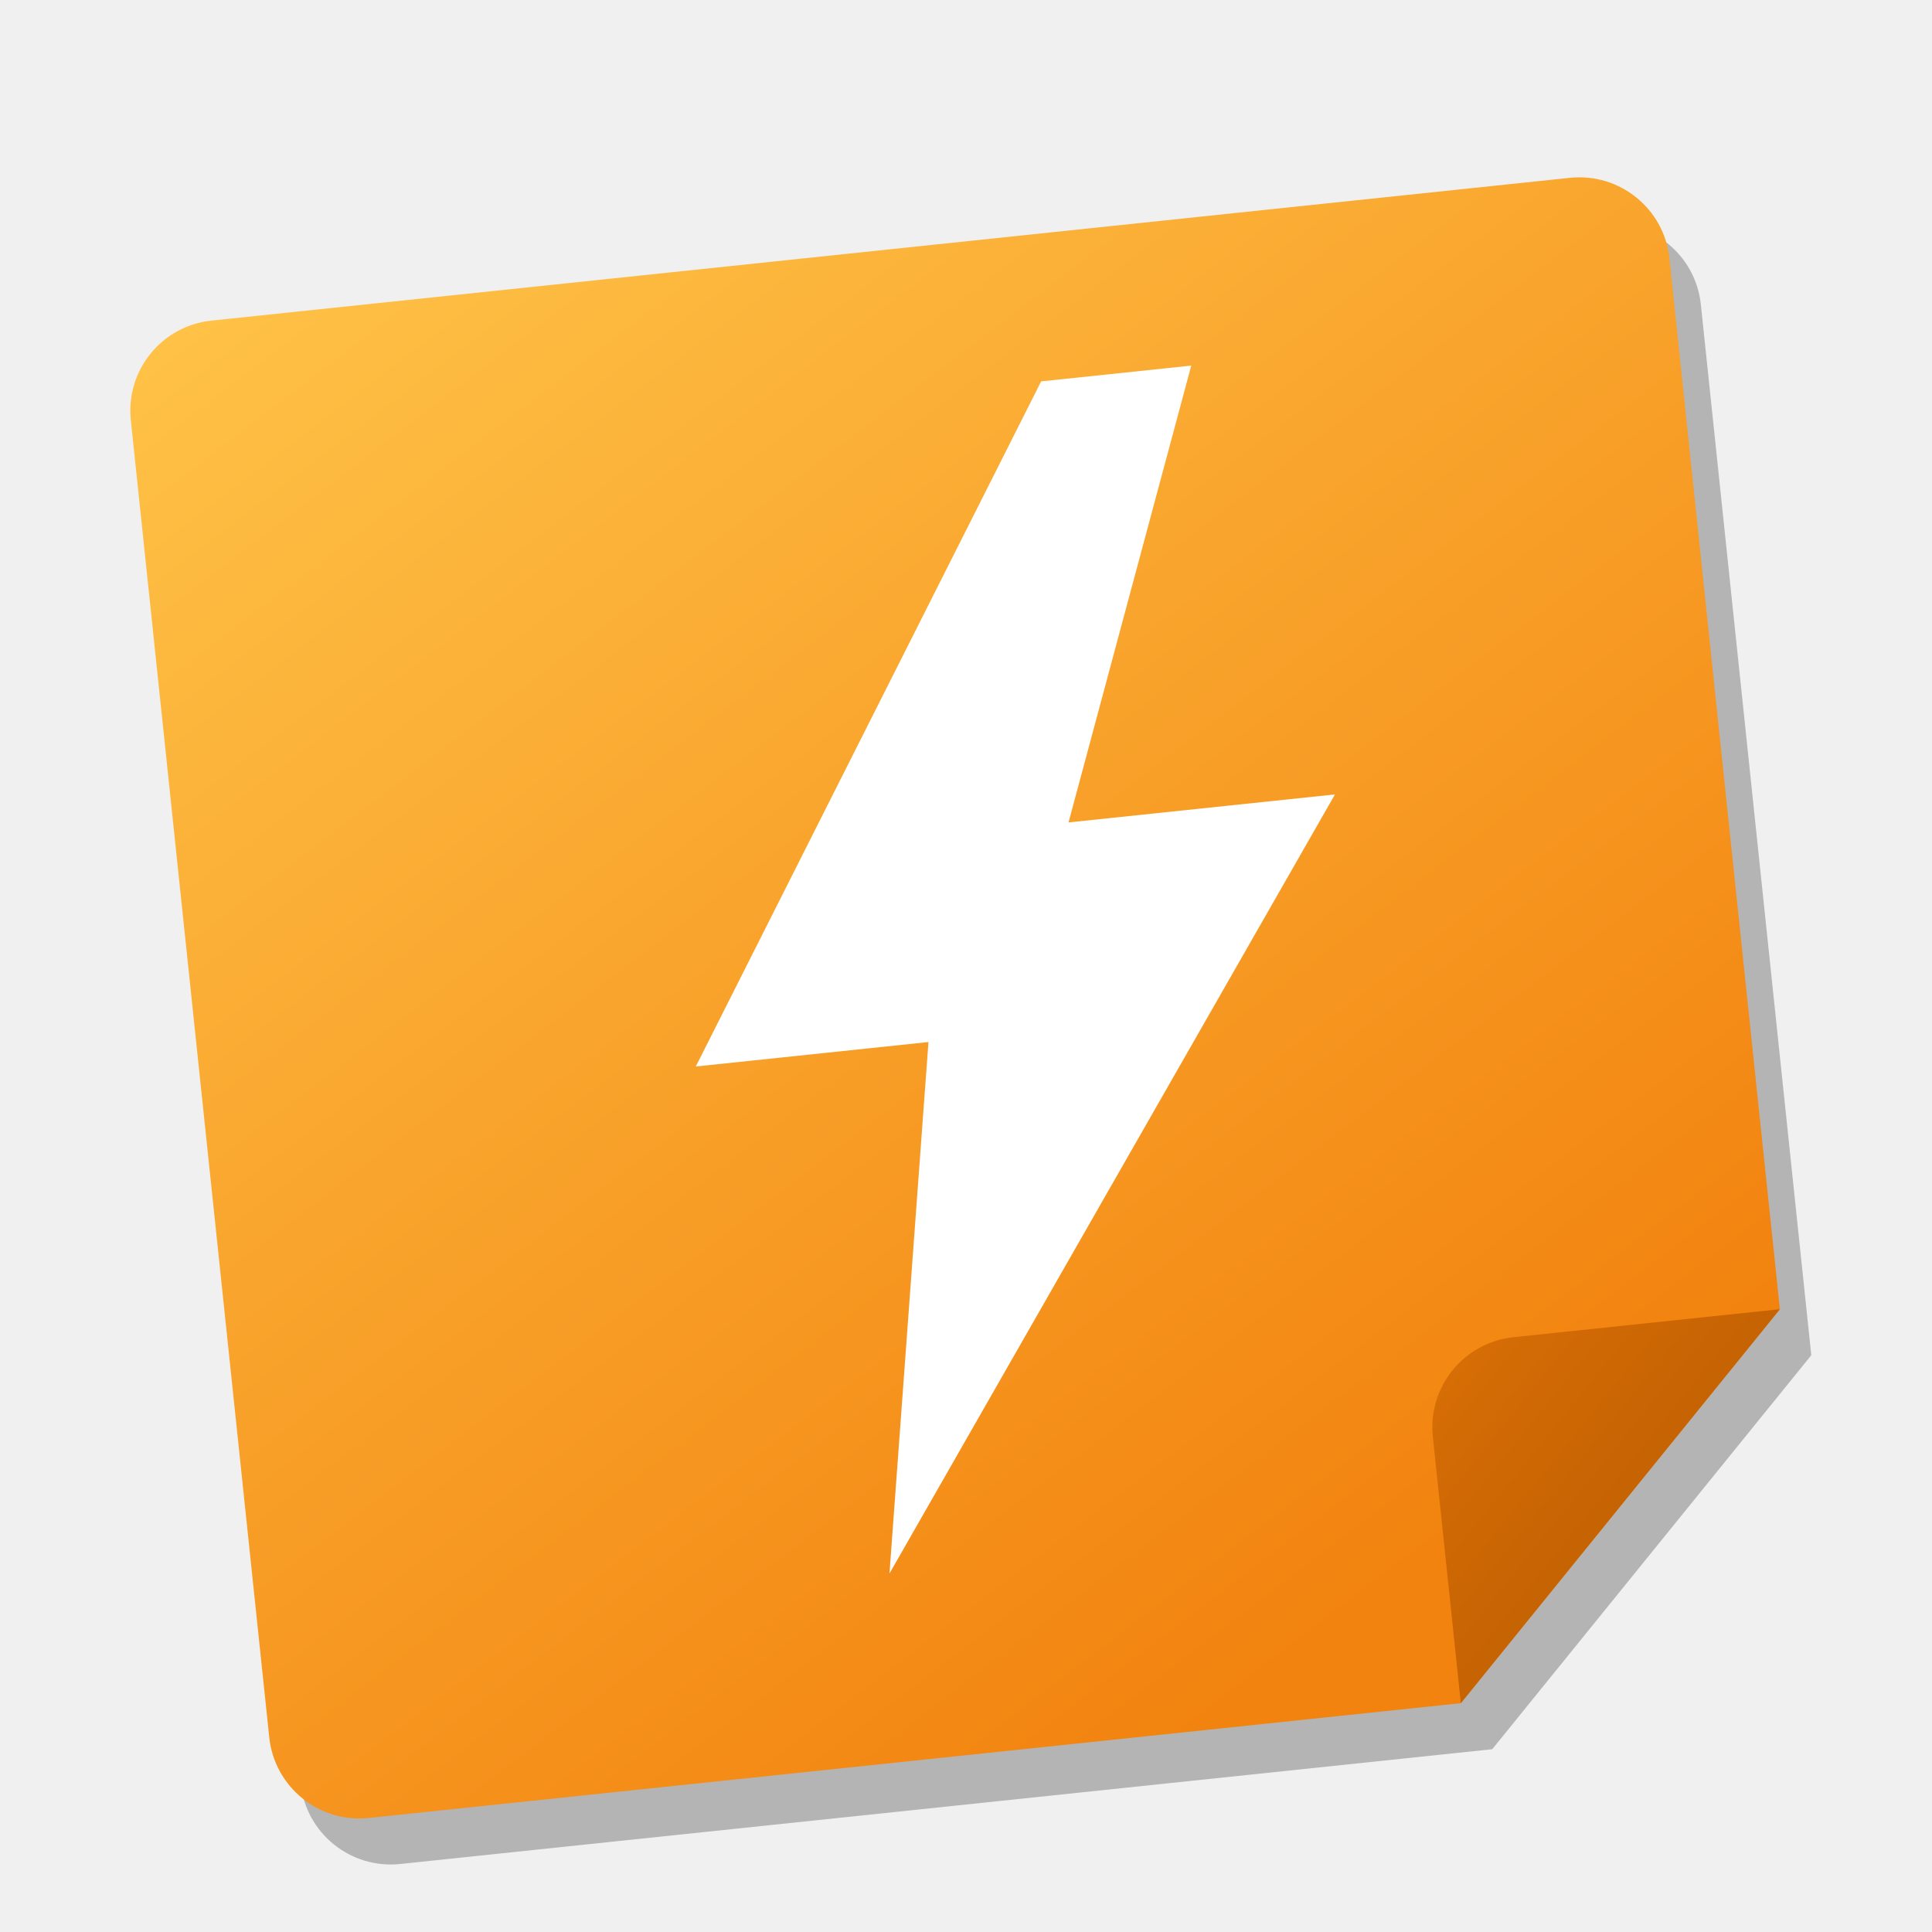
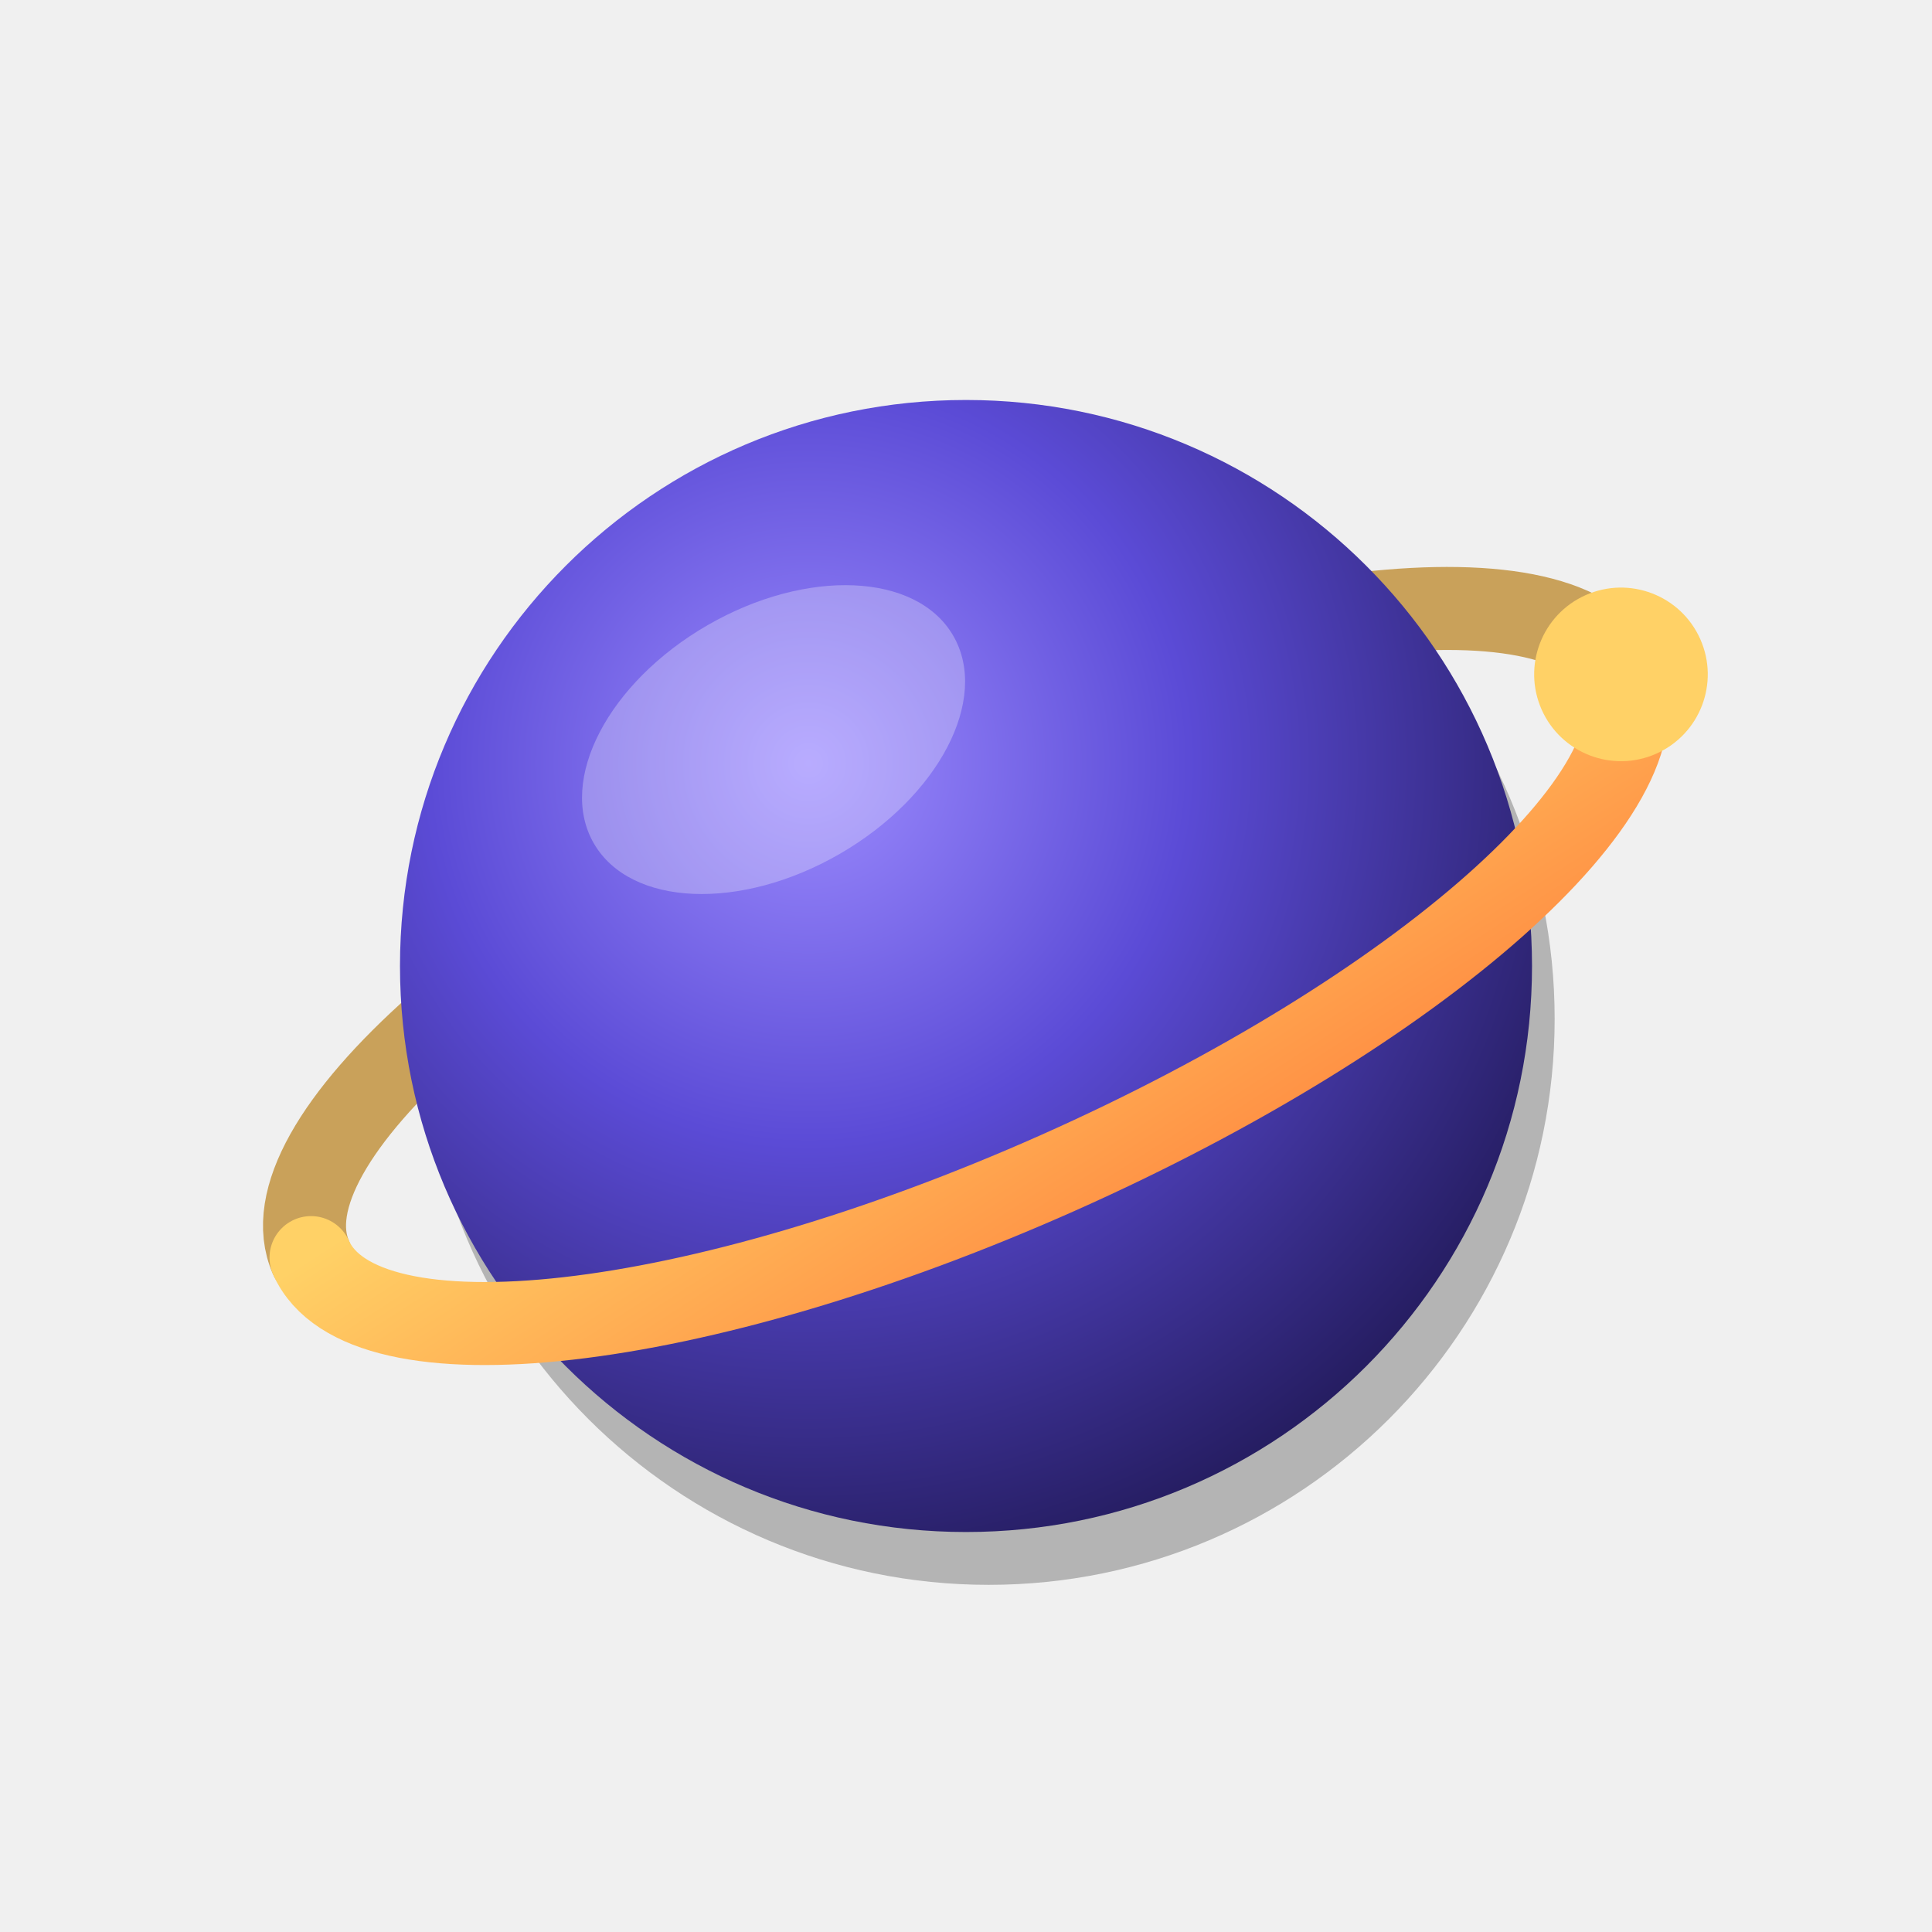
<svg xmlns="http://www.w3.org/2000/svg" width="1024" height="1024" viewBox="0 0 1024 1024">
  <defs>
-     <linearGradient id="note" x1="0" y1="0" x2="0.6" y2="1">
-       <stop offset="0" stop-color="#ffc247" />
-       <stop offset="1" stop-color="#f2830f" />
-     </linearGradient>
-     <linearGradient id="fold" x1="0" y1="0" x2="1" y2="1">
-       <stop offset="0" stop-color="#d96f06" />
-       <stop offset="1" stop-color="#b25600" />
+     <radialGradient id="orb" cx="0.36" cy="0.32" r="0.75">
+       <stop offset="0" stop-color="#9d8cff" />
+       <stop offset="0.45" stop-color="#5b4bd6" />
+       <stop offset="1" stop-color="#231b5c" />
+     </radialGradient>
+     <linearGradient id="ring" x1="0" y1="0" x2="1" y2="1">
+       <stop offset="0" stop-color="#ffd166" />
+       <stop offset="1" stop-color="#ff8c42" />
    </linearGradient>
  </defs>
-   <g transform="rotate(-6 512 512)">
-     <path d="M150 130 h724 a48 48 0 0 1 48 48 v560 l-190 190 h-582 a48 48 0 0 1 -48 -48 v-702 a48 48 0 0 1 48 -48 z" fill="#000000" opacity="0.25" transform="translate(14 26)" />
-     <path d="M150 130 h724 a48 48 0 0 1 48 48 v560 l-190 190 h-582 a48 48 0 0 1 -48 -48 v-702 a48 48 0 0 1 48 -48 z" fill="url(#note)" />
-     <path d="M922 738 l-190 190 v-142 a48 48 0 0 1 48 -48 z" fill="url(#fold)" />
-     <path d="M584 208 L364 550 h124 L438 828 L716 442 h-142 L664 208 z" fill="#ffffff" />
+   <circle cx="524" cy="540" r="300" fill="#000000" opacity="0.25" />
+   <g transform="rotate(-24 512 512)">
+     <path d="M132 512 a380 120 0 0 1 760 0" fill="none" stroke="#c9a15a" stroke-width="44" stroke-linecap="round" />
+   </g>
+   <circle cx="512" cy="512" r="300" fill="url(#orb)" />
+   <ellipse cx="410" cy="392" rx="110" ry="70" fill="#ffffff" opacity="0.28" transform="rotate(-30 410 392)" />
+   <g transform="rotate(-24 512 512)">
+     <path d="M132 512 a380 120 0 0 0 760 0" fill="none" stroke="url(#ring)" stroke-width="44" stroke-linecap="round" />
+     <circle cx="892" cy="512" r="46" fill="#ffd166" />
  </g>
</svg>
